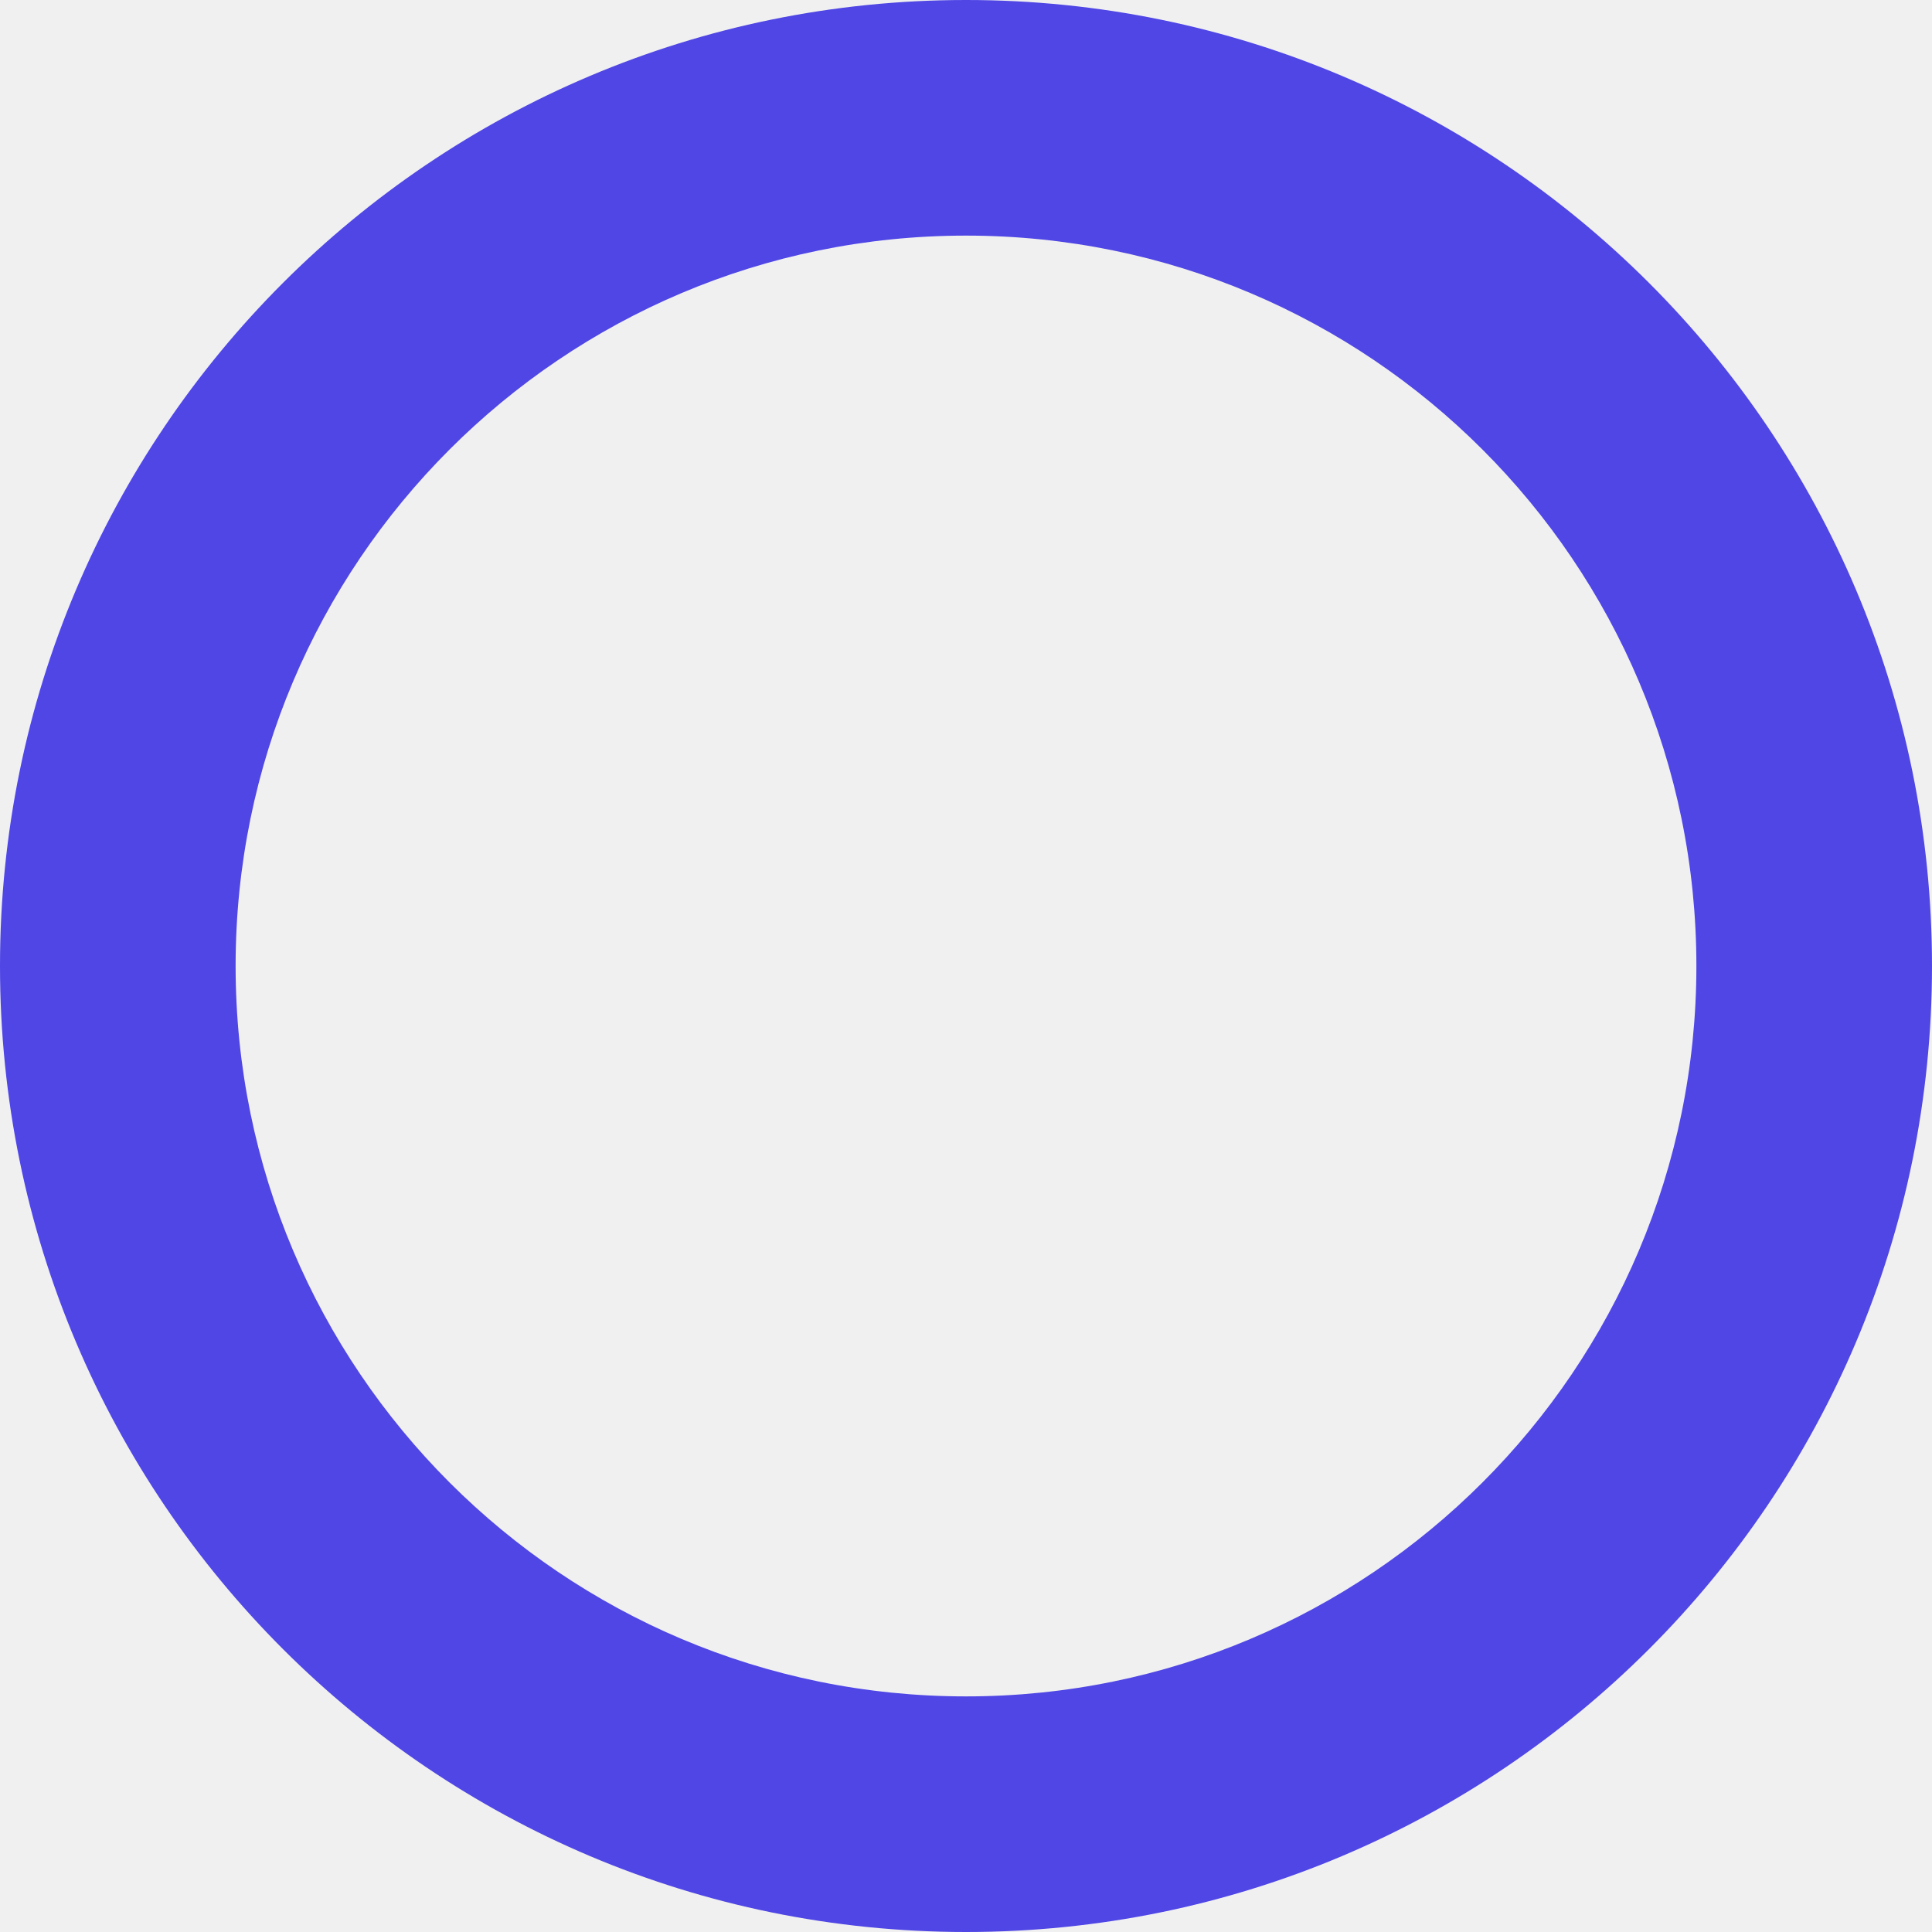
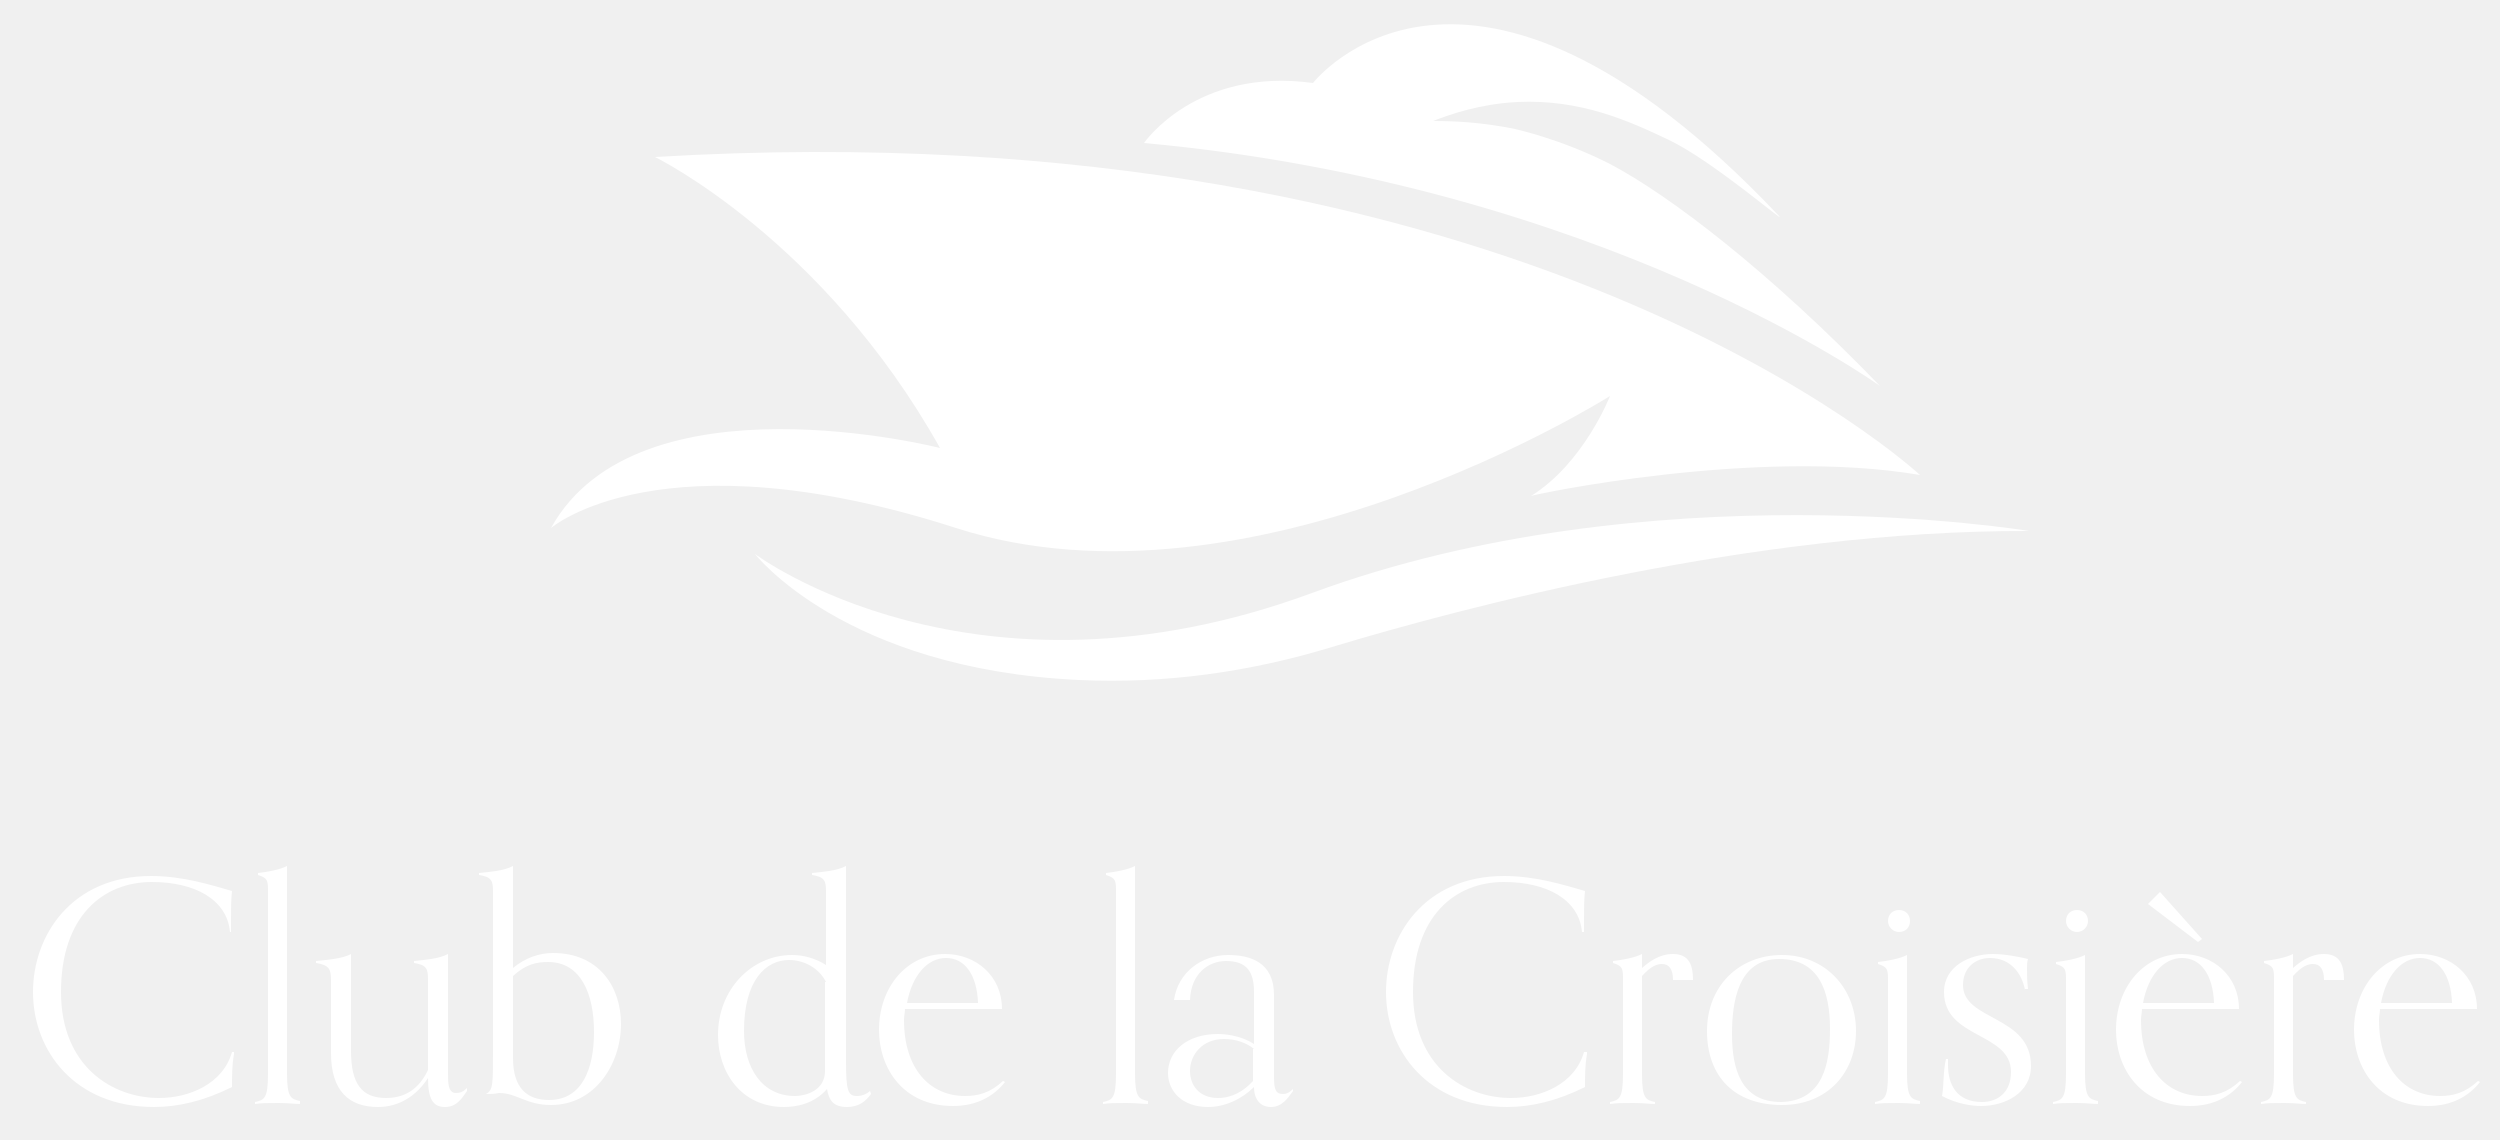
- <svg xmlns="http://www.w3.org/2000/svg" width="410" height="410" viewBox="0 0 410 410" fill="none">
-   <path fill-rule="evenodd" clip-rule="evenodd" d="M205 410C318.218 410 410 318.218 410 205C410 91.782 318.218 0 205 0C91.782 0 0 91.782 0 205C0 318.218 91.782 410 205 410ZM205 360C290.604 360 360 290.604 360 205C360 119.396 290.604 50 205 50C119.396 50 50 119.396 50 205C50 290.604 119.396 360 205 360Z" fill="#4F46E5" />
+ <svg xmlns="http://www.w3.org/2000/svg" id="Layer_1" x="0px" y="0px" viewBox="0 0 250 114" style="enable-background:new 0 0 250 114;" xml:space="preserve">
+   <style type="text/css">	.st0{fill:#01006B;}	.st1{fill:#005CD4;}	.st2{fill:#F2F4F4;}	.st3{fill:#FFFFFF;}</style>
+   <path class="st3" d="M192,47.5c0,0-39.6-37-126.5-31.8c0,0,16.8,8.2,28.5,29.1c0,0-30.2-7.7-38.9,8c0,0,11-9.5,40.5,0 S161,39.6,161,39.6s-2.6,6.7-7.9,10C153.1,49.5,175.7,44.7,192,47.5z" />
+   <path class="st3" d="M202.9,53.1c0,0-37.8-6.3-71.7,6.2s-55.7-3.9-55.7-3.9s8.9,11.5,32.4,12.6c8.6,0.4,17.1-0.8,25.3-3.3 C146.1,60.8,175.4,53,202.9,53.1z" />
+   <path class="st3" d="M188,38.6c0,0-27.8-20.1-73.6-24.3c0,0,5.2-7.6,16.9-6c0,0,15.3-19.8,46.6,13.3c0.9,1-6.6-5.5-11-7.6 c-4-1.9-8.8-4.1-15.2-3.8c-3.7,0.2-6.6,1.2-8.4,1.9c2,0,4.8,0.1,8.2,0.8c0,0,4.6,1,9.5,3.5C166.9,19.5,176.9,27.1,188,38.6z" />
+   <g>
+     <path class="st3" d="M23.4,105.4c-0.2,1.1-0.2,2.2-0.2,3.3c-2.8,1.4-5.4,2-7.8,2c-7.9,0-12.1-5.6-12.1-11.5  c0-5.7,3.9-11.6,11.8-11.6c3.2,0,6,0.9,8.1,1.5c-0.1,0.8-0.1,2-0.1,2.9c0,0.5,0,1,0,1.2H23c-0.3-3.3-3.6-5-7.8-5  c-4.9,0-9.1,3.4-9.1,11c0,7.5,5.2,10.6,9.8,10.6c3,0,6.4-1.4,7.3-4.6H23.4z" />
+     <path class="st3" d="M30.1,110.4c-0.7,0-1.2-0.1-2.3-0.1s-1.6,0-2.3,0.1v-0.2c0.9-0.2,1.3-0.3,1.3-2.8V89.2c0-1.1,0-1.4-1-1.7v-0.2  c0.9-0.1,2.1-0.3,2.9-0.7v20.7c0,2.5,0.4,2.6,1.3,2.8V110.4z" />
+     <path class="st3" d="M46.7,109.1c-0.5,0.7-1,1.6-2.2,1.6c-1.2,0-1.7-0.8-1.7-2.9c-1.1,1.7-2.8,2.9-5,2.9c-2.9,0-4.7-1.6-4.7-5.4V98  c0-1.1-0.2-1.5-1.5-1.7v-0.2c0.9-0.1,2.6-0.2,3.5-0.7v9.7c0,3.3,1.1,4.7,3.5,4.7c1.9,0,3.3-0.9,4.2-2.8V98c0-1.1-0.1-1.5-1.4-1.7  v-0.2c0.9-0.1,2.5-0.2,3.4-0.7v11.9c0,1,0,2,0.8,2c0.4,0,0.7-0.1,1.1-0.5L46.7,109.1z" />
+     <path class="st3" d="M48.6,109.4c0.7-0.4,0.7-0.9,0.7-4.3V89.2c0-1.1-0.1-1.5-1.4-1.7v-0.2c0.9-0.1,2.5-0.2,3.4-0.7v10.2  c1.2-1,2.6-1.5,4-1.5c4.6,0,6.8,3.4,6.8,7.1c0,4-2.6,8.1-7,8.1c-2.5,0-3.4-1.2-5.2-1.2C49.4,109.4,49.1,109.4,48.6,109.4  L48.6,109.4z M51.3,105.8c0,3,1.4,4.2,3.6,4.2c3.3,0,4.5-3.1,4.5-6.8c0-3.8-1.3-7-4.6-7c-1.1,0-2.2,0.2-3.5,1.4V105.8z" />
+     <path class="st3" d="M87.1,109.4c-0.5,0.7-1.2,1.3-2.4,1.3c-1.3,0-1.8-0.6-2-1.8c-1.3,1.5-3.1,1.8-4.3,1.8c-4.3,0-6.6-3.5-6.6-7.2  c0-4.6,3.4-8,7.4-8c1.1,0,2.3,0.3,3.4,1v-7.3c0-1.1-0.1-1.5-1.4-1.7v-0.2c0.9-0.1,2.5-0.2,3.4-0.7v19.5c0,3,0.2,3.5,1.1,3.5  c0.6,0,1.1-0.3,1.3-0.5L87.1,109.4z M82.6,98.2c-0.7-1.4-2.2-2.2-3.7-2.2c-2.3,0-4.5,2-4.5,7.1c0,3.7,1.8,6.5,5.1,6.5  c1,0,3-0.5,3-2.5V98.2z" />
+     <path class="st3" d="M100.5,108.2c-1.1,1.4-2.8,2.4-5.2,2.4c-5,0-7.4-3.8-7.4-7.6c0-4.3,2.8-7.6,6.6-7.6c3.1,0,5.7,2.2,5.7,5.5  h-9.7c0,0.3-0.1,0.7-0.1,1.1c0,4.9,2.6,7.6,6.1,7.6c1.3,0,2.5-0.3,3.8-1.5L100.5,108.2z M97.8,100.3c-0.1-2.8-1.3-4.5-3.2-4.5  c-1.9,0-3.4,1.8-3.9,4.5H97.8z" />
+     <path class="st3" d="M114.9,110.4c-0.7,0-1.2-0.1-2.3-0.1s-1.6,0-2.3,0.1v-0.2c0.9-0.2,1.3-0.3,1.3-2.8V89.2c0-1.1,0-1.4-1-1.7  v-0.2c0.9-0.1,2.1-0.3,2.9-0.7v20.7c0,2.5,0.4,2.6,1.3,2.8V110.4z" />
+     <path class="st3" d="M129.3,109.1c-0.5,0.7-1.1,1.6-2.2,1.6c-1.1,0-1.7-0.8-1.7-2c-1.2,1.2-2.9,2-4.6,2c-2.6,0-4-1.6-4-3.4  c0-2.2,1.9-3.9,5-3.9c1.3,0,2.7,0.4,3.6,1v-5.2c0-2-0.7-3.1-2.8-3.1c-1.7,0-3.5,1.2-3.6,3.9h-1.6c0.4-2.8,2.8-4.5,5.4-4.5  c2.2,0,4.6,0.7,4.6,4v8.2c0,1.3,0.2,1.7,0.9,1.7c0.3,0,0.6-0.1,1-0.5L129.3,109.1z M125.4,104.9c-0.7-0.6-1.8-1-3-1  c-2.2,0-3.4,1.6-3.4,3.2c0,1.4,0.9,2.7,2.8,2.7c1.4,0,2.6-0.7,3.5-1.7V104.9z" />
+     <path class="st3" d="M158.7,105.4c-0.2,1.1-0.2,2.2-0.2,3.3c-2.8,1.4-5.4,2-7.8,2c-7.9,0-12.1-5.6-12.1-11.5  c0-5.7,3.9-11.6,11.8-11.6c3.2,0,6,0.9,8.1,1.5c-0.1,0.8-0.1,2-0.1,2.9c0,0.5,0,1,0,1.2h-0.2c-0.3-3.3-3.6-5-7.8-5  c-4.9,0-9.1,3.4-9.1,11c0,7.5,5.2,10.6,9.8,10.6c3,0,6.4-1.4,7.3-4.6H158.7z" />
+     <path class="st3" d="M165.6,110.4c-0.7,0-1.2-0.1-2.3-0.1c-1.1,0-1.6,0-2.3,0.1v-0.2c0.9-0.2,1.3-0.3,1.3-2.8V98c0-1.1,0-1.4-1-1.7  v-0.2c0.9-0.1,2.1-0.3,2.9-0.7v1.4c0.7-0.6,1.7-1.4,3.1-1.4c1.6,0,2,1.1,2,2.6h-2c0-1.1-0.4-1.6-1.1-1.6c-0.5,0-1.1,0.2-2,1.2v9.8  c0,2.5,0.4,2.6,1.3,2.8V110.4z" />
+     <path class="st3" d="M170.7,103.1c0-4.5,3.2-7.6,7.5-7.6c4.3,0,7.4,3.3,7.4,7.6c0,4.1-2.8,7.4-7.4,7.4  C173.5,110.5,170.7,107.7,170.7,103.1z M183,102.9c0-3.8-1.1-7-5.1-7c-4.1,0-4.7,4.3-4.7,7.5c0,3.5,0.9,6.8,4.9,6.8  C182.3,110.1,183,106.4,183,102.9z" />
+     <path class="st3" d="M192.1,110.4c-0.7,0-1.2-0.1-2.3-0.1s-1.6,0-2.3,0.1v-0.2c0.9-0.2,1.3-0.3,1.3-2.8v-9.3c0-1.1,0-1.4-1-1.7  v-0.2c0.9-0.1,2.1-0.3,2.9-0.7v11.8c0,2.5,0.4,2.6,1.3,2.8V110.4z M189.9,93.2c-0.6,0-1.1-0.5-1.1-1.1c0-0.7,0.5-1.1,1.1-1.1  c0.7,0,1.1,0.5,1.1,1.1C191,92.7,190.6,93.2,189.9,93.2z" />
+     <path class="st3" d="M202.5,99c-0.3-1.6-1.4-3.2-3.5-3.2c-1.5,0-2.7,1-2.7,2.7c0,3.6,6.8,3,6.8,8.1c0,2.7-2.6,4-5,4  c-0.9,0-2.4-0.2-3.9-1c0.2-1,0.1-2.5,0.4-3.7h0.2c0,0.2,0,0.4,0,0.6c0,2,0.9,3.7,3.4,3.7c1.6,0,2.9-1,2.9-3c0-4-6.7-3.3-6.7-8  c0-2.6,2.6-3.8,4.9-3.8c1.2,0,2.7,0.3,3.5,0.5c-0.1,0.3-0.1,0.6-0.1,1c0,0.6,0,1.1,0.1,2H202.5z" />
+     <path class="st3" d="M209.9,110.4c-0.7,0-1.2-0.1-2.3-0.1s-1.6,0-2.3,0.1v-0.2c0.9-0.2,1.3-0.3,1.3-2.8v-9.3c0-1.1,0-1.4-1-1.7  v-0.2c0.9-0.1,2.1-0.3,2.9-0.7v11.8c0,2.5,0.4,2.6,1.3,2.8V110.4z M207.7,93.2c-0.6,0-1.1-0.5-1.1-1.1c0-0.7,0.5-1.1,1.1-1.1  c0.7,0,1.1,0.5,1.1,1.1C208.8,92.7,208.3,93.2,207.7,93.2z" />
+     <path class="st3" d="M224.2,108.2c-1.1,1.4-2.8,2.4-5.2,2.4c-5,0-7.4-3.8-7.4-7.6c0-4.3,2.8-7.6,6.6-7.6c3.1,0,5.7,2.2,5.7,5.5  h-9.7c0,0.3-0.1,0.7-0.1,1.1c0,4.9,2.6,7.6,6.1,7.6c1.3,0,2.5-0.3,3.8-1.5L224.2,108.2z M221.4,100.3c-0.1-2.8-1.3-4.5-3.2-4.5  c-1.9,0-3.4,1.8-3.9,4.5H221.4z M219.8,94.2l-5-3.8l1.2-1.2l4.2,4.7L219.8,94.2z" />
+     <path class="st3" d="M230.7,110.4c-0.7,0-1.2-0.1-2.3-0.1c-1.1,0-1.6,0-2.3,0.1v-0.2c0.9-0.2,1.3-0.3,1.3-2.8V98c0-1.1,0-1.4-1-1.7  v-0.2c0.9-0.1,2.1-0.3,2.9-0.7v1.4c0.7-0.6,1.7-1.4,3.1-1.4c1.6,0,2,1.1,2,2.6h-2c0-1.1-0.4-1.6-1.1-1.6c-0.5,0-1.1,0.2-2,1.2v9.8  c0,2.5,0.4,2.6,1.3,2.8V110.4z" />
+     <path class="st3" d="M248,108.2c-1.1,1.4-2.8,2.4-5.2,2.4c-5,0-7.4-3.8-7.4-7.6c0-4.3,2.8-7.6,6.6-7.6c3.1,0,5.7,2.2,5.7,5.5H238  c0,0.3-0.1,0.7-0.1,1.1c0,4.9,2.6,7.6,6.1,7.6c1.3,0,2.5-0.3,3.8-1.5L248,108.2z M245.2,100.3c-0.1-2.8-1.3-4.5-3.2-4.5  c-1.9,0-3.4,1.8-3.9,4.5H245.2z" />
+   </g>
</svg>
